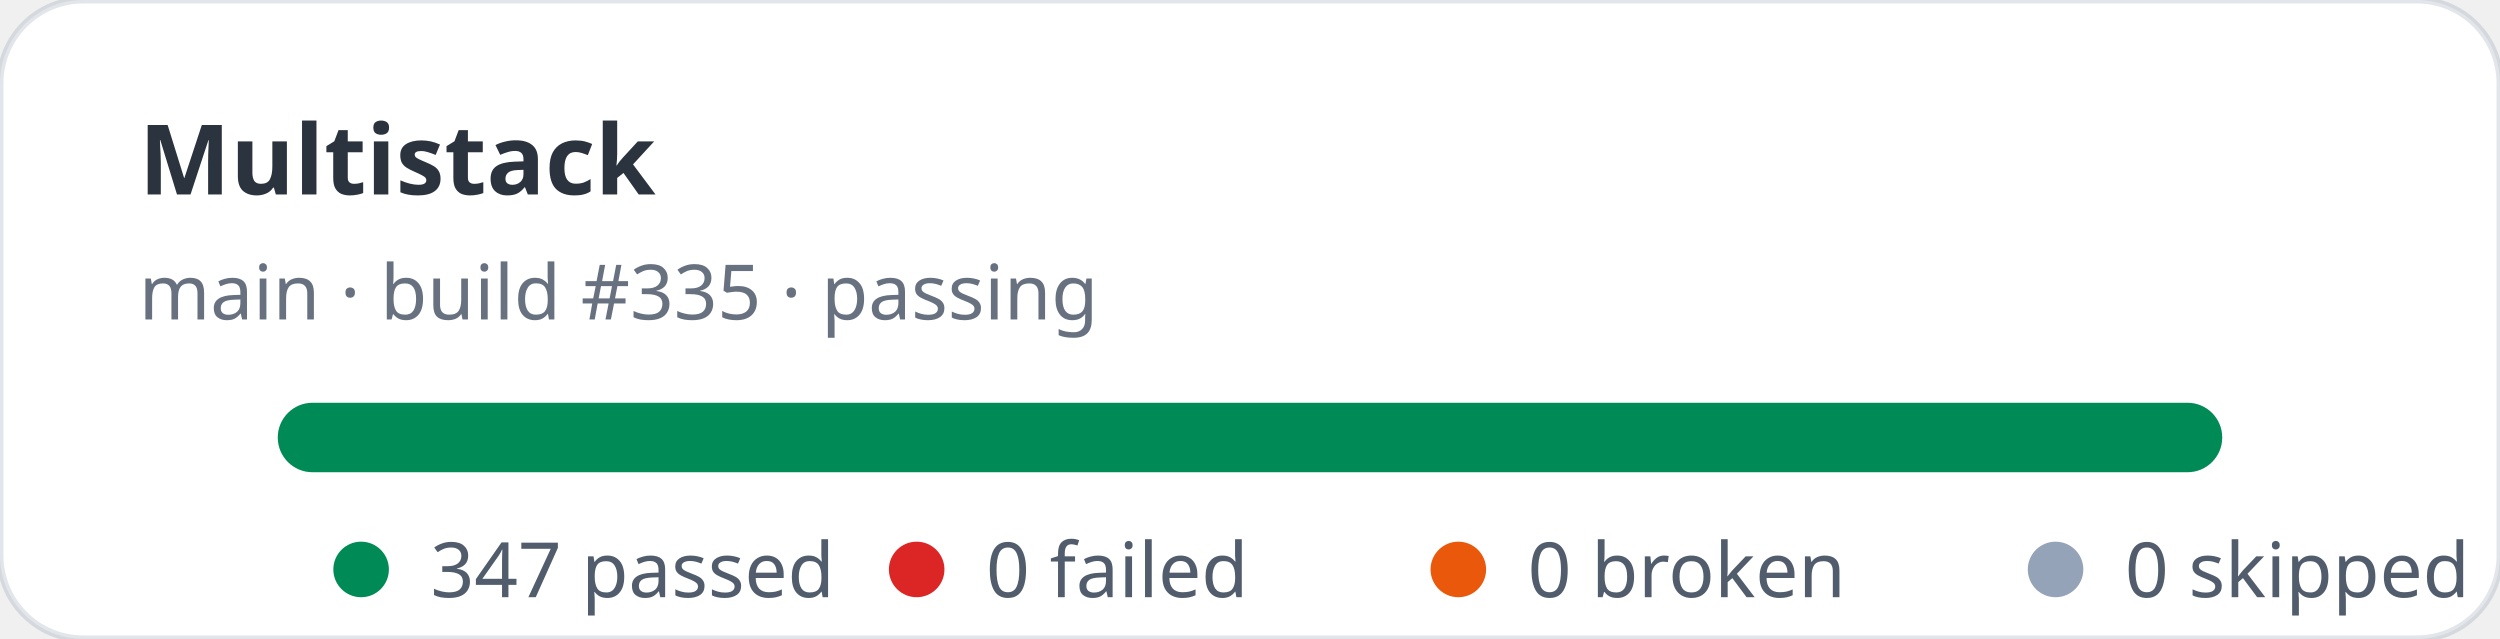
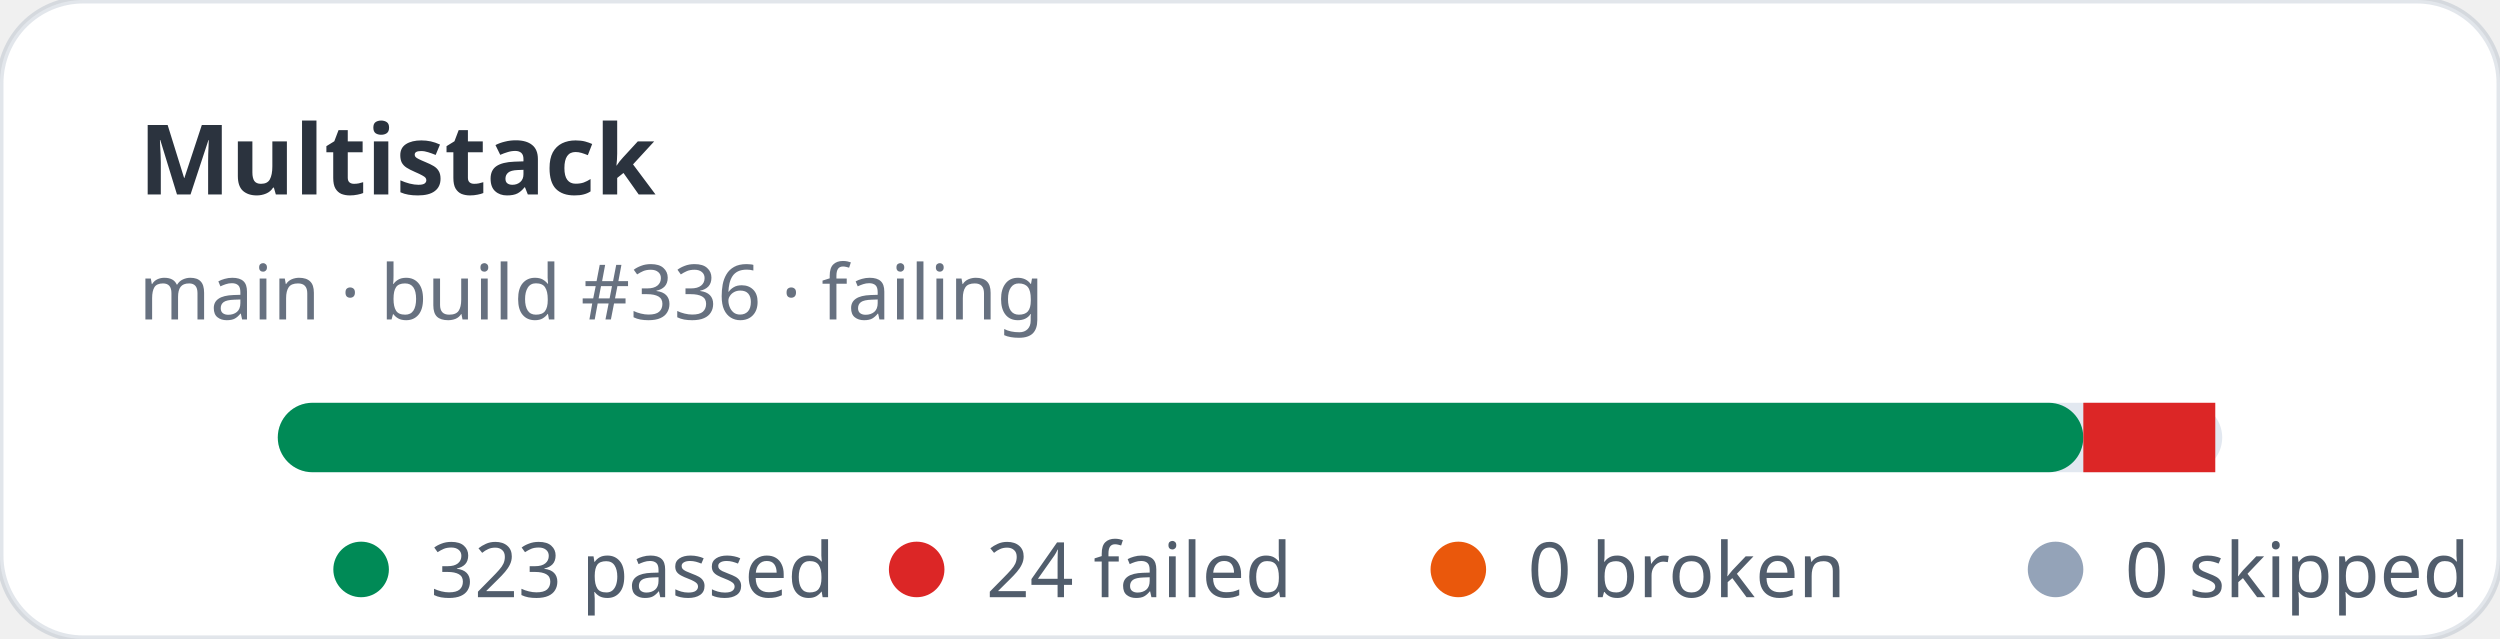
- <svg xmlns="http://www.w3.org/2000/svg" width="360" height="92" viewBox="0 0 360 92" role="img" aria-label="Multistack stats: 347 passed, 0 failed">
+ <svg xmlns="http://www.w3.org/2000/svg" width="360" height="92" viewBox="0 0 360 92" role="img" aria-label="Multistack stats: 323 passed, 24 failed">
  <rect width="360" height="92" rx="12" fill="#ffffff" stroke="rgba(11,48,86,0.12)" />
  <text x="20" y="28" fill="rgba(1,10,24,0.83)" font-family="ui-sans-serif,system-ui,sans-serif" font-size="14" font-weight="700">Multistack</text>
-   <text x="20" y="46" fill="rgba(2,19,44,0.6)" font-family="ui-sans-serif,system-ui,sans-serif" font-size="11">main · build #335 · passing</text>
+   <text x="20" y="46" fill="rgba(2,19,44,0.6)" font-family="ui-sans-serif,system-ui,sans-serif" font-size="11">main · build #336 · failing</text>
  <rect x="40" y="58" width="280" height="10" rx="5" fill="#e2e8f0" />
-   <rect x="40" y="58" width="280" height="10" rx="5" fill="#008a56" />
+   <rect x="40" y="58" width="260" height="10" rx="5" fill="#008a56" />
+   <rect x="300" y="58" width="19" height="10" fill="#dc2626" />
  <g font-family="ui-sans-serif,system-ui,sans-serif" font-size="11" fill="rgba(1,18,40,0.68)">
    <circle cx="52" cy="82" r="4" fill="#008a56" />
-     <text x="62" y="86">347 passed</text>
+     <text x="62" y="86">323 passed</text>
    <circle cx="132" cy="82" r="4" fill="#dc2626" />
-     <text x="142" y="86">0 failed</text>
+     <text x="142" y="86">24 failed</text>
    <circle cx="210" cy="82" r="4" fill="#ea580c" />
    <text x="220" y="86">0 broken</text>
    <circle cx="296" cy="82" r="4" fill="#94a3b8" />
    <text x="306" y="86">0 skipped</text>
  </g>
</svg>
